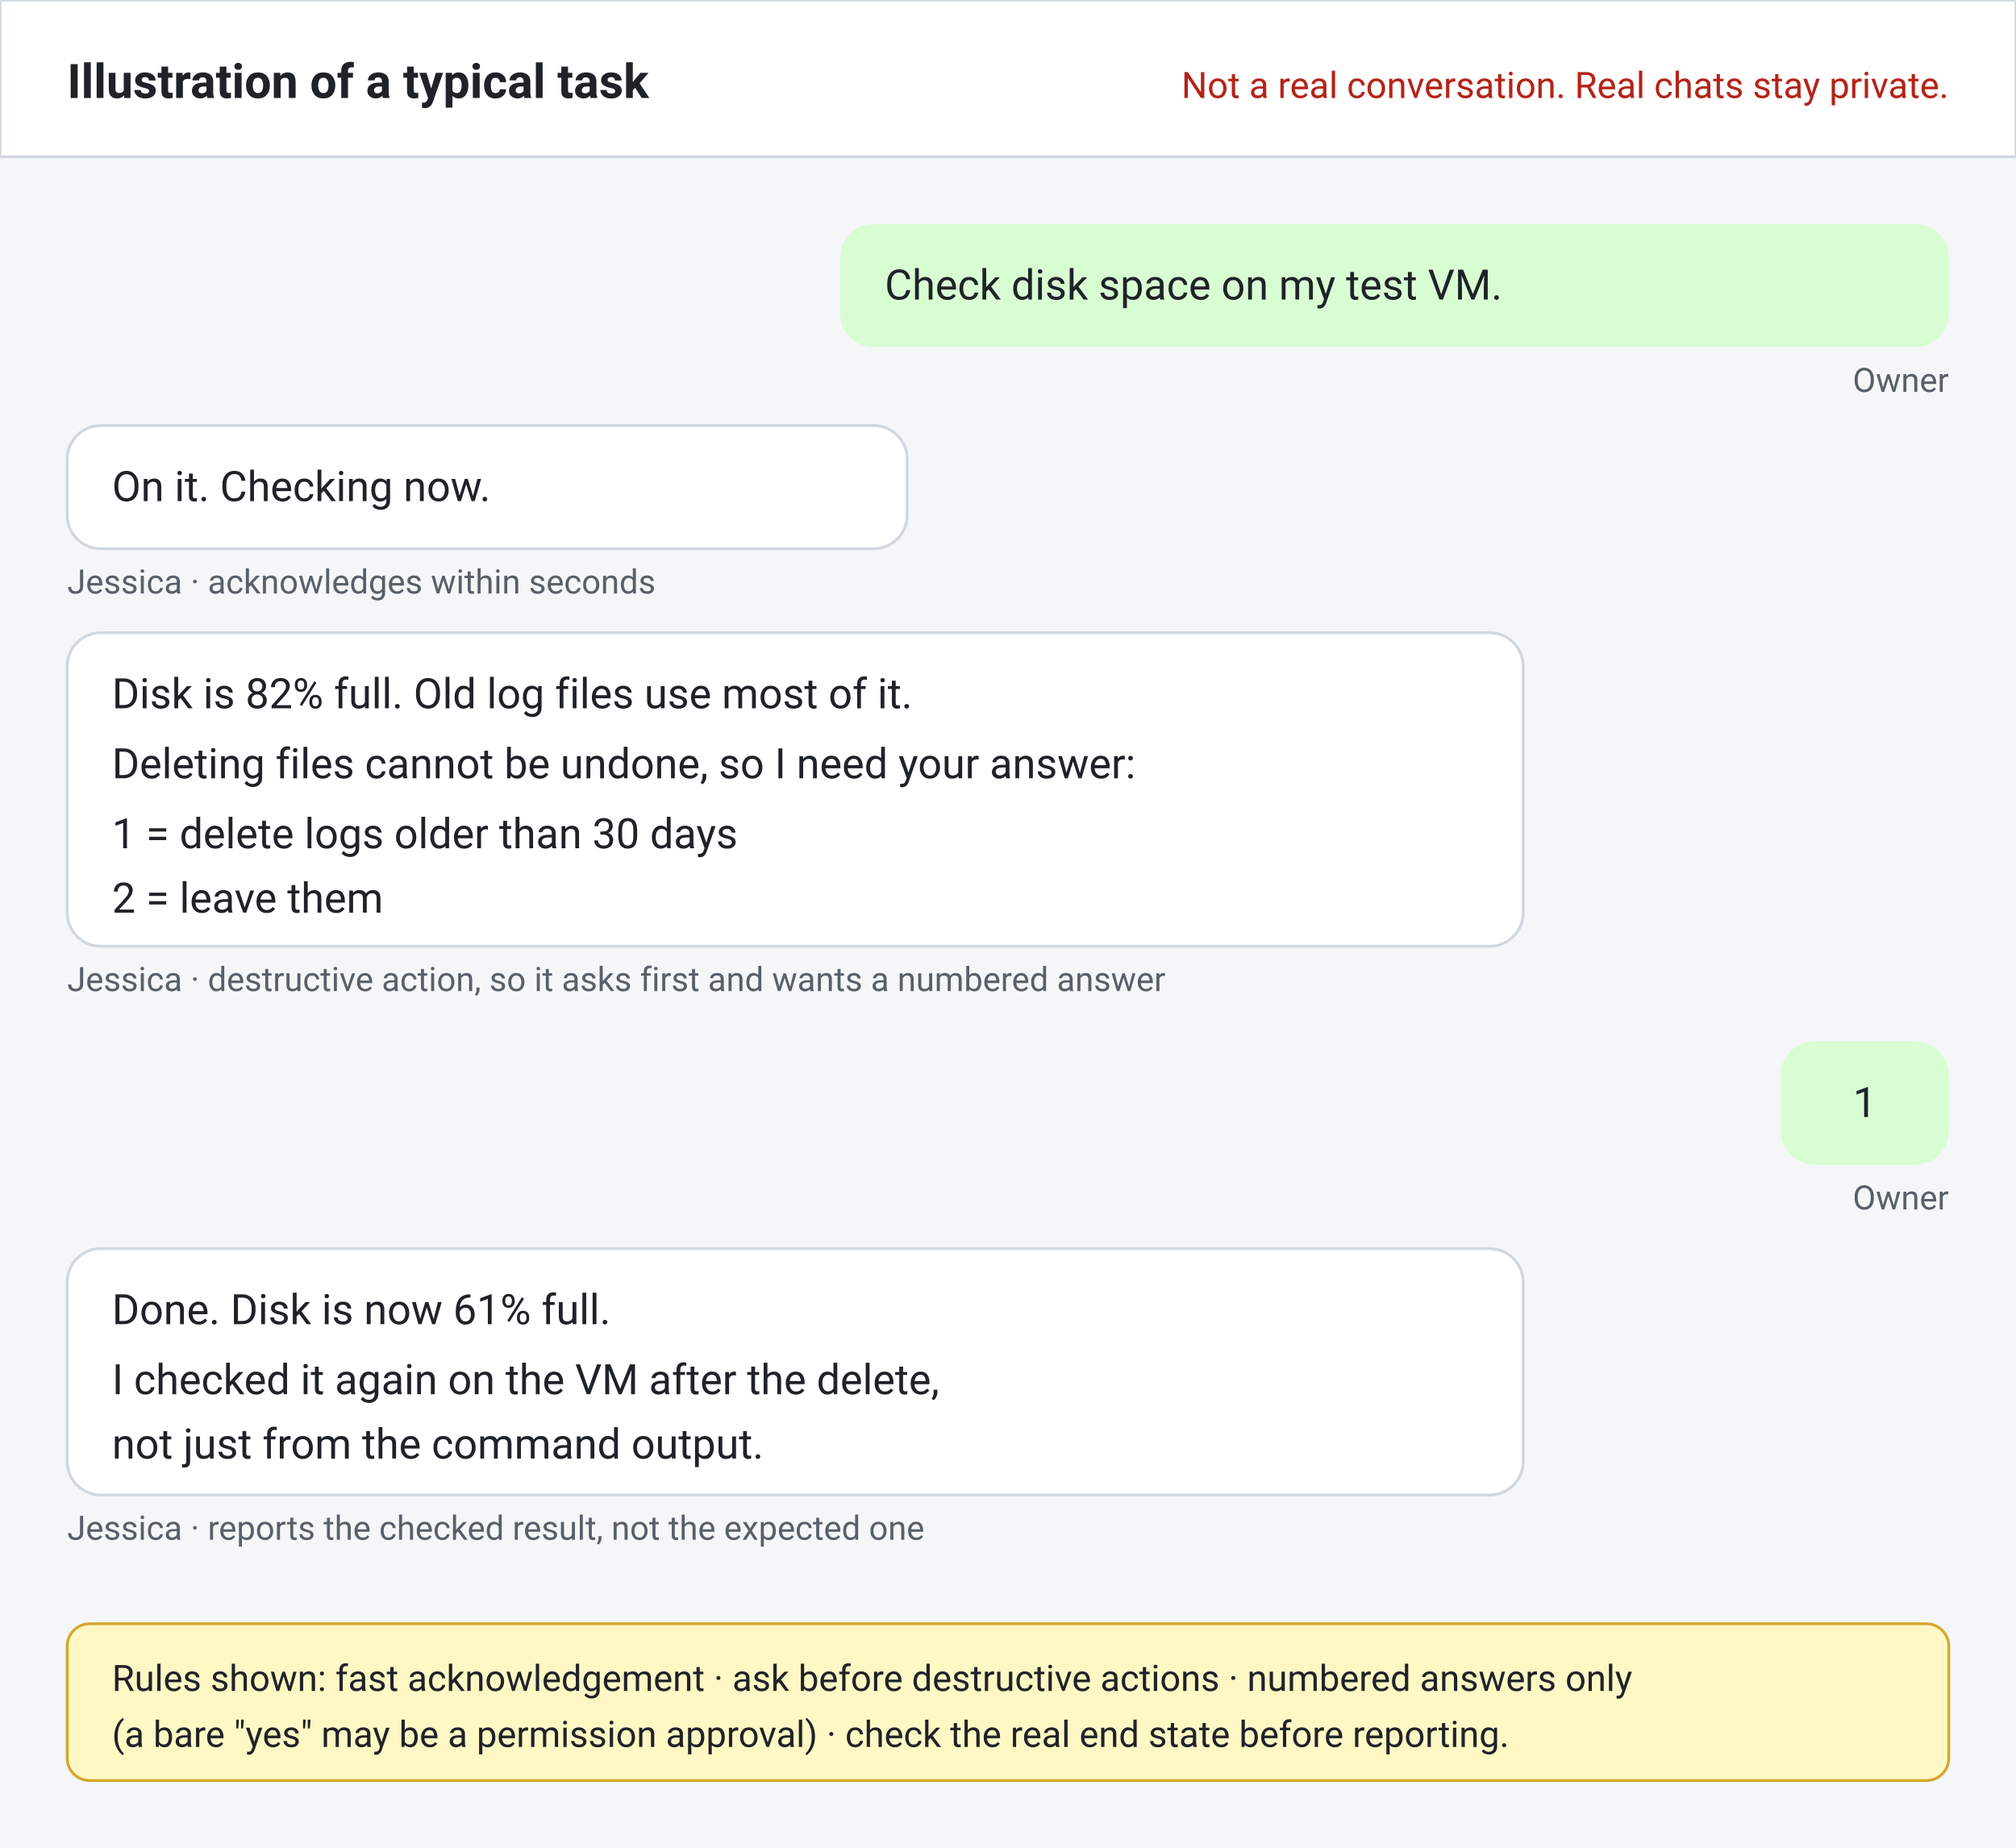
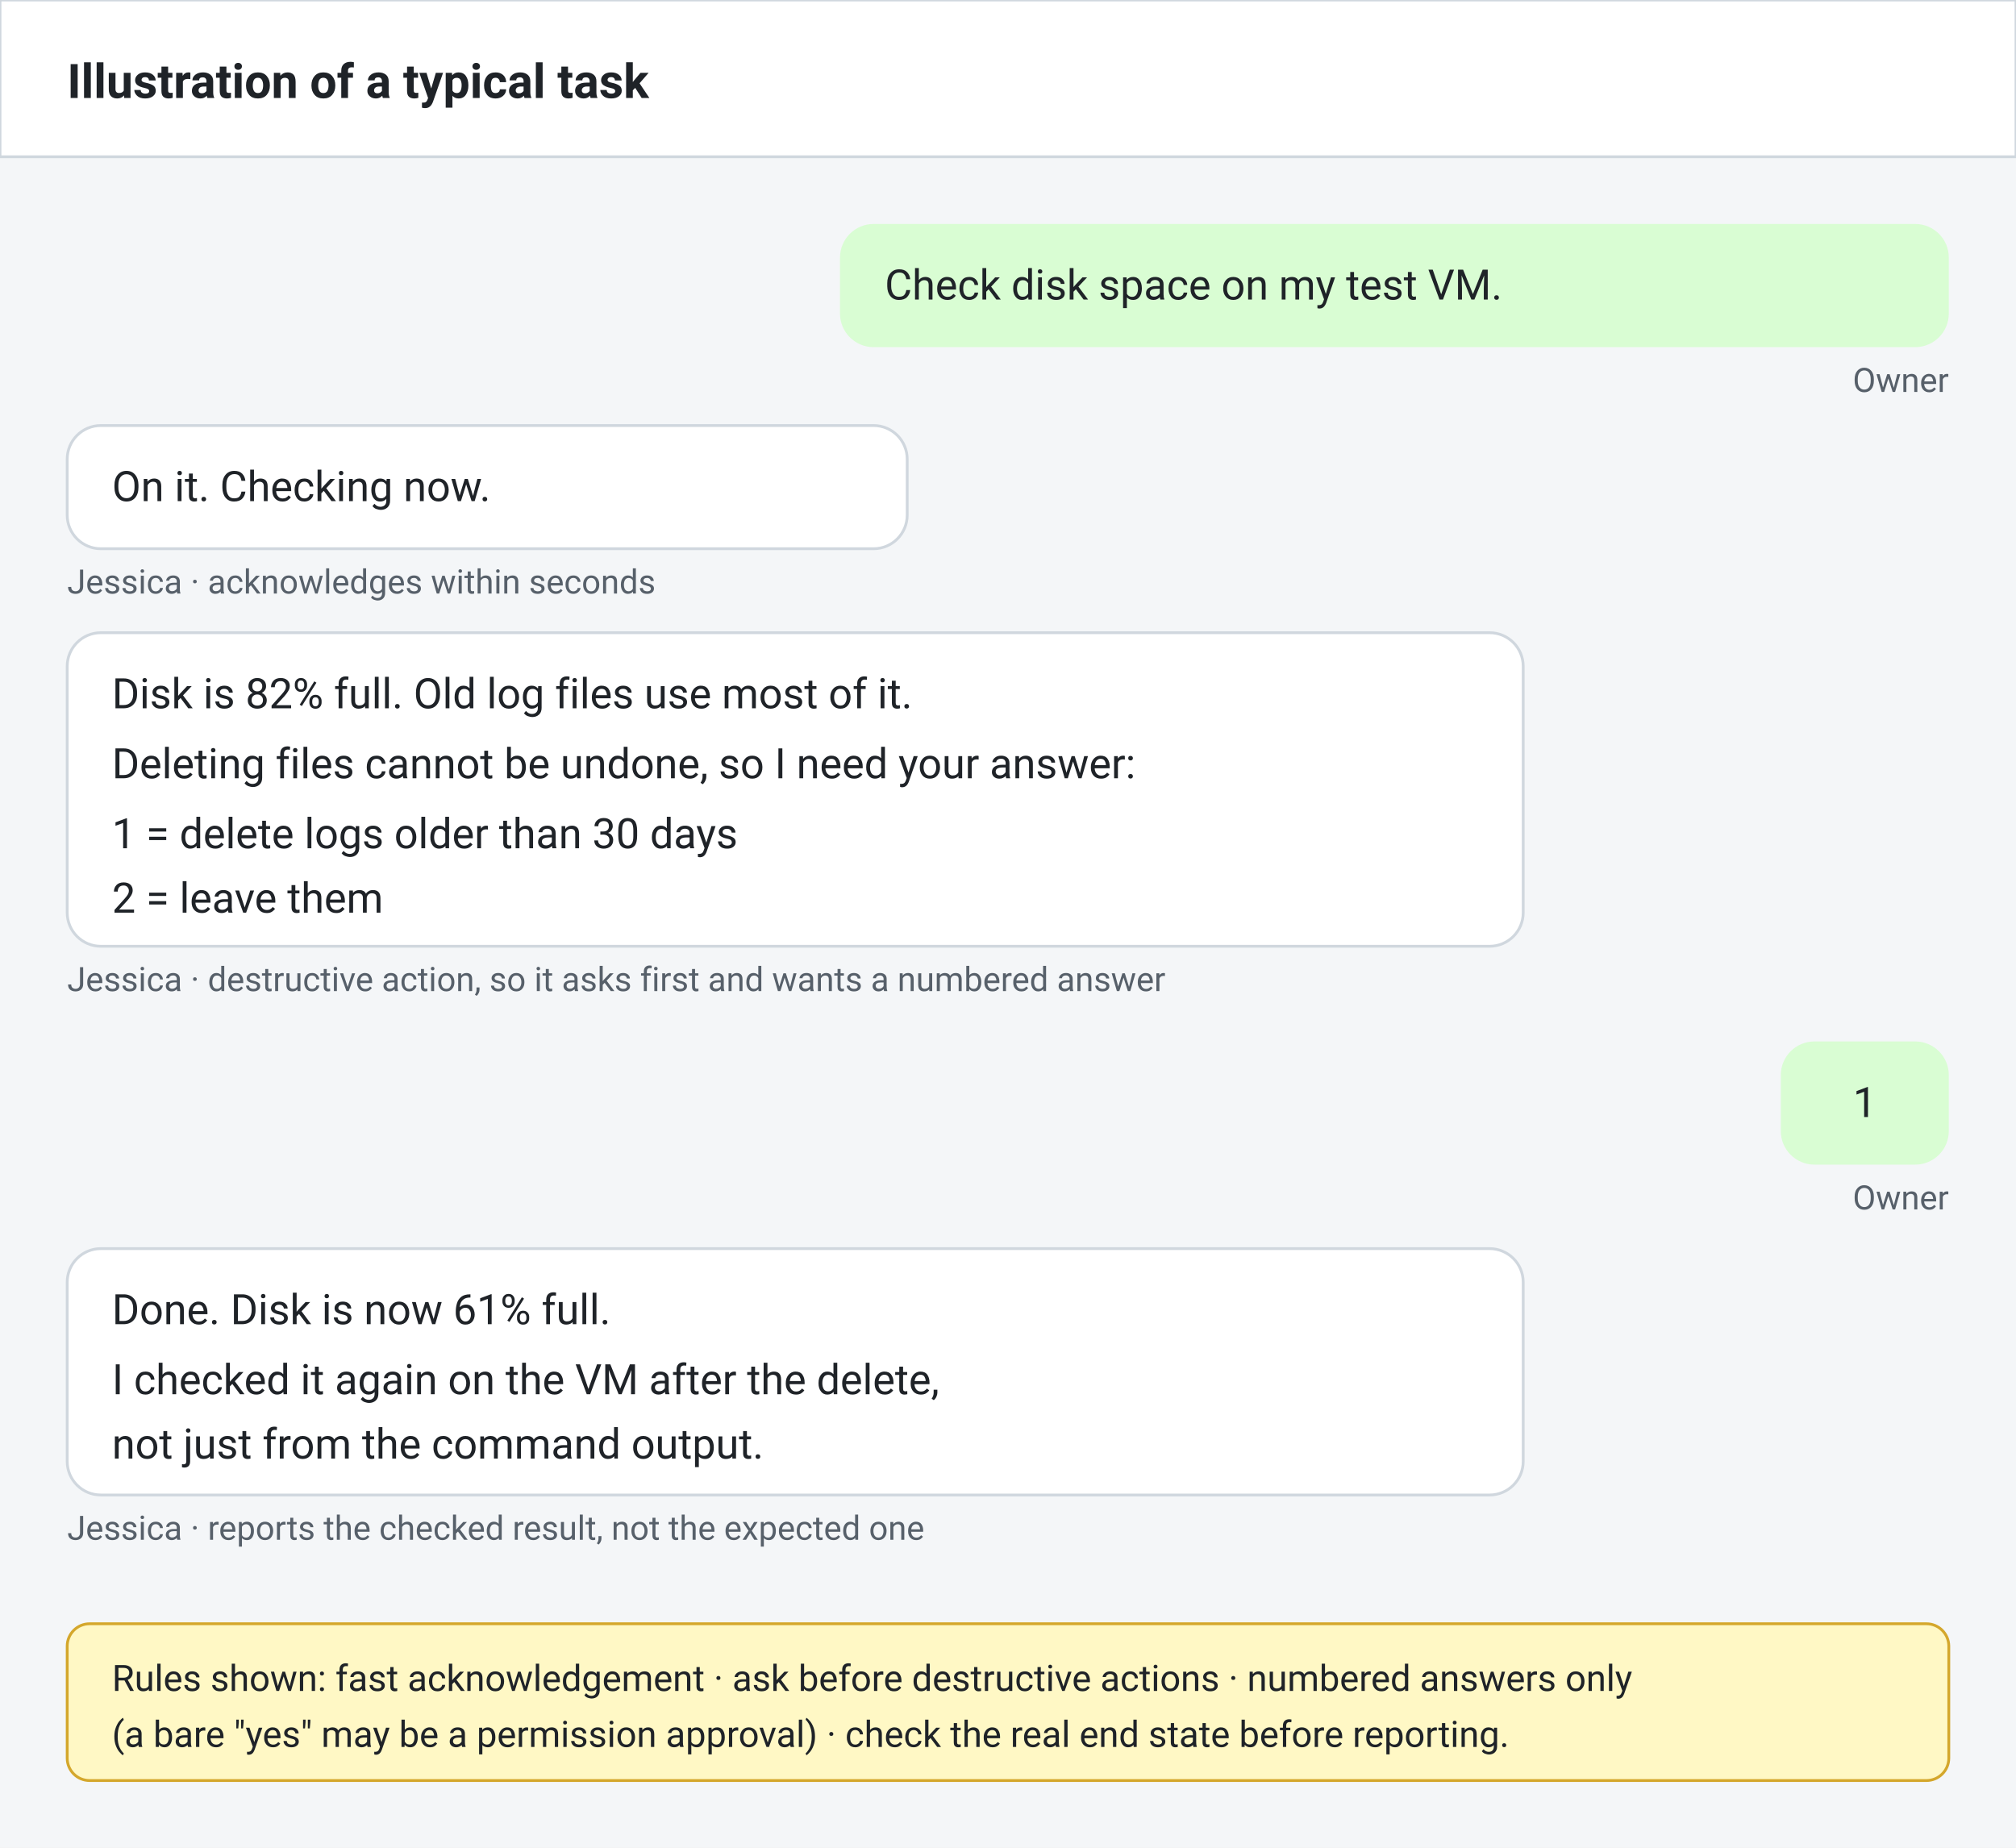
<svg xmlns="http://www.w3.org/2000/svg" width="720" height="660" viewBox="0 0 720 660" font-family="-apple-system, Segoe UI, Roboto, Helvetica, Arial, sans-serif" font-size="15">
  <rect width="720" height="660" fill="#f4f6f8" />
  <rect x="0" y="0" width="720" height="56" fill="#ffffff" stroke="#d0d7de" />
  <text x="24" y="35" font-size="17" font-weight="600" fill="#1f2328">Illustration of a typical task</text>
-   <text x="696" y="35" font-size="13" fill="#b42318" text-anchor="end">Not a real conversation. Real chats stay private.</text>
  <rect x="300" y="80" width="396" height="44" rx="12" fill="#d9fdd3" />
  <text x="316" y="107" fill="#1f2328">Check disk space on my test VM.</text>
  <text x="696" y="140" font-size="12" fill="#57606a" text-anchor="end">Owner</text>
  <rect x="24" y="152" width="300" height="44" rx="12" fill="#ffffff" stroke="#d0d7de" />
  <text x="40" y="179" fill="#1f2328">On it. Checking now.</text>
  <text x="24" y="212" font-size="12" fill="#57606a">Jessica · acknowledges within seconds</text>
  <rect x="24" y="226" width="520" height="112" rx="12" fill="#ffffff" stroke="#d0d7de" />
  <text x="40" y="253" fill="#1f2328">Disk is 82% full. Old log files use most of it.</text>
  <text x="40" y="278" fill="#1f2328">Deleting files cannot be undone, so I need your answer:</text>
  <text x="40" y="303" fill="#1f2328">1 = delete logs older than 30 days</text>
  <text x="40" y="326" fill="#1f2328">2 = leave them</text>
  <text x="24" y="354" font-size="12" fill="#57606a">Jessica · destructive action, so it asks first and wants a numbered answer</text>
  <rect x="636" y="372" width="60" height="44" rx="12" fill="#d9fdd3" />
  <text x="666" y="399" fill="#1f2328" text-anchor="middle">1</text>
  <text x="696" y="432" font-size="12" fill="#57606a" text-anchor="end">Owner</text>
  <rect x="24" y="446" width="520" height="88" rx="12" fill="#ffffff" stroke="#d0d7de" />
  <text x="40" y="473" fill="#1f2328">Done. Disk is now 61% full.</text>
  <text x="40" y="498" fill="#1f2328">I checked it again on the VM after the delete,</text>
  <text x="40" y="521" fill="#1f2328">not just from the command output.</text>
  <text x="24" y="550" font-size="12" fill="#57606a">Jessica · reports the checked result, not the expected one</text>
  <rect x="24" y="580" width="672" height="56" rx="8" fill="#fff8c5" stroke="#d4a72c" />
  <text x="40" y="604" font-size="13" fill="#1f2328">Rules shown: fast acknowledgement · ask before destructive actions · numbered answers only</text>
  <text x="40" y="624" font-size="13" fill="#1f2328">(a bare "yes" may be a permission approval) · check the real end state before reporting.</text>
</svg>
